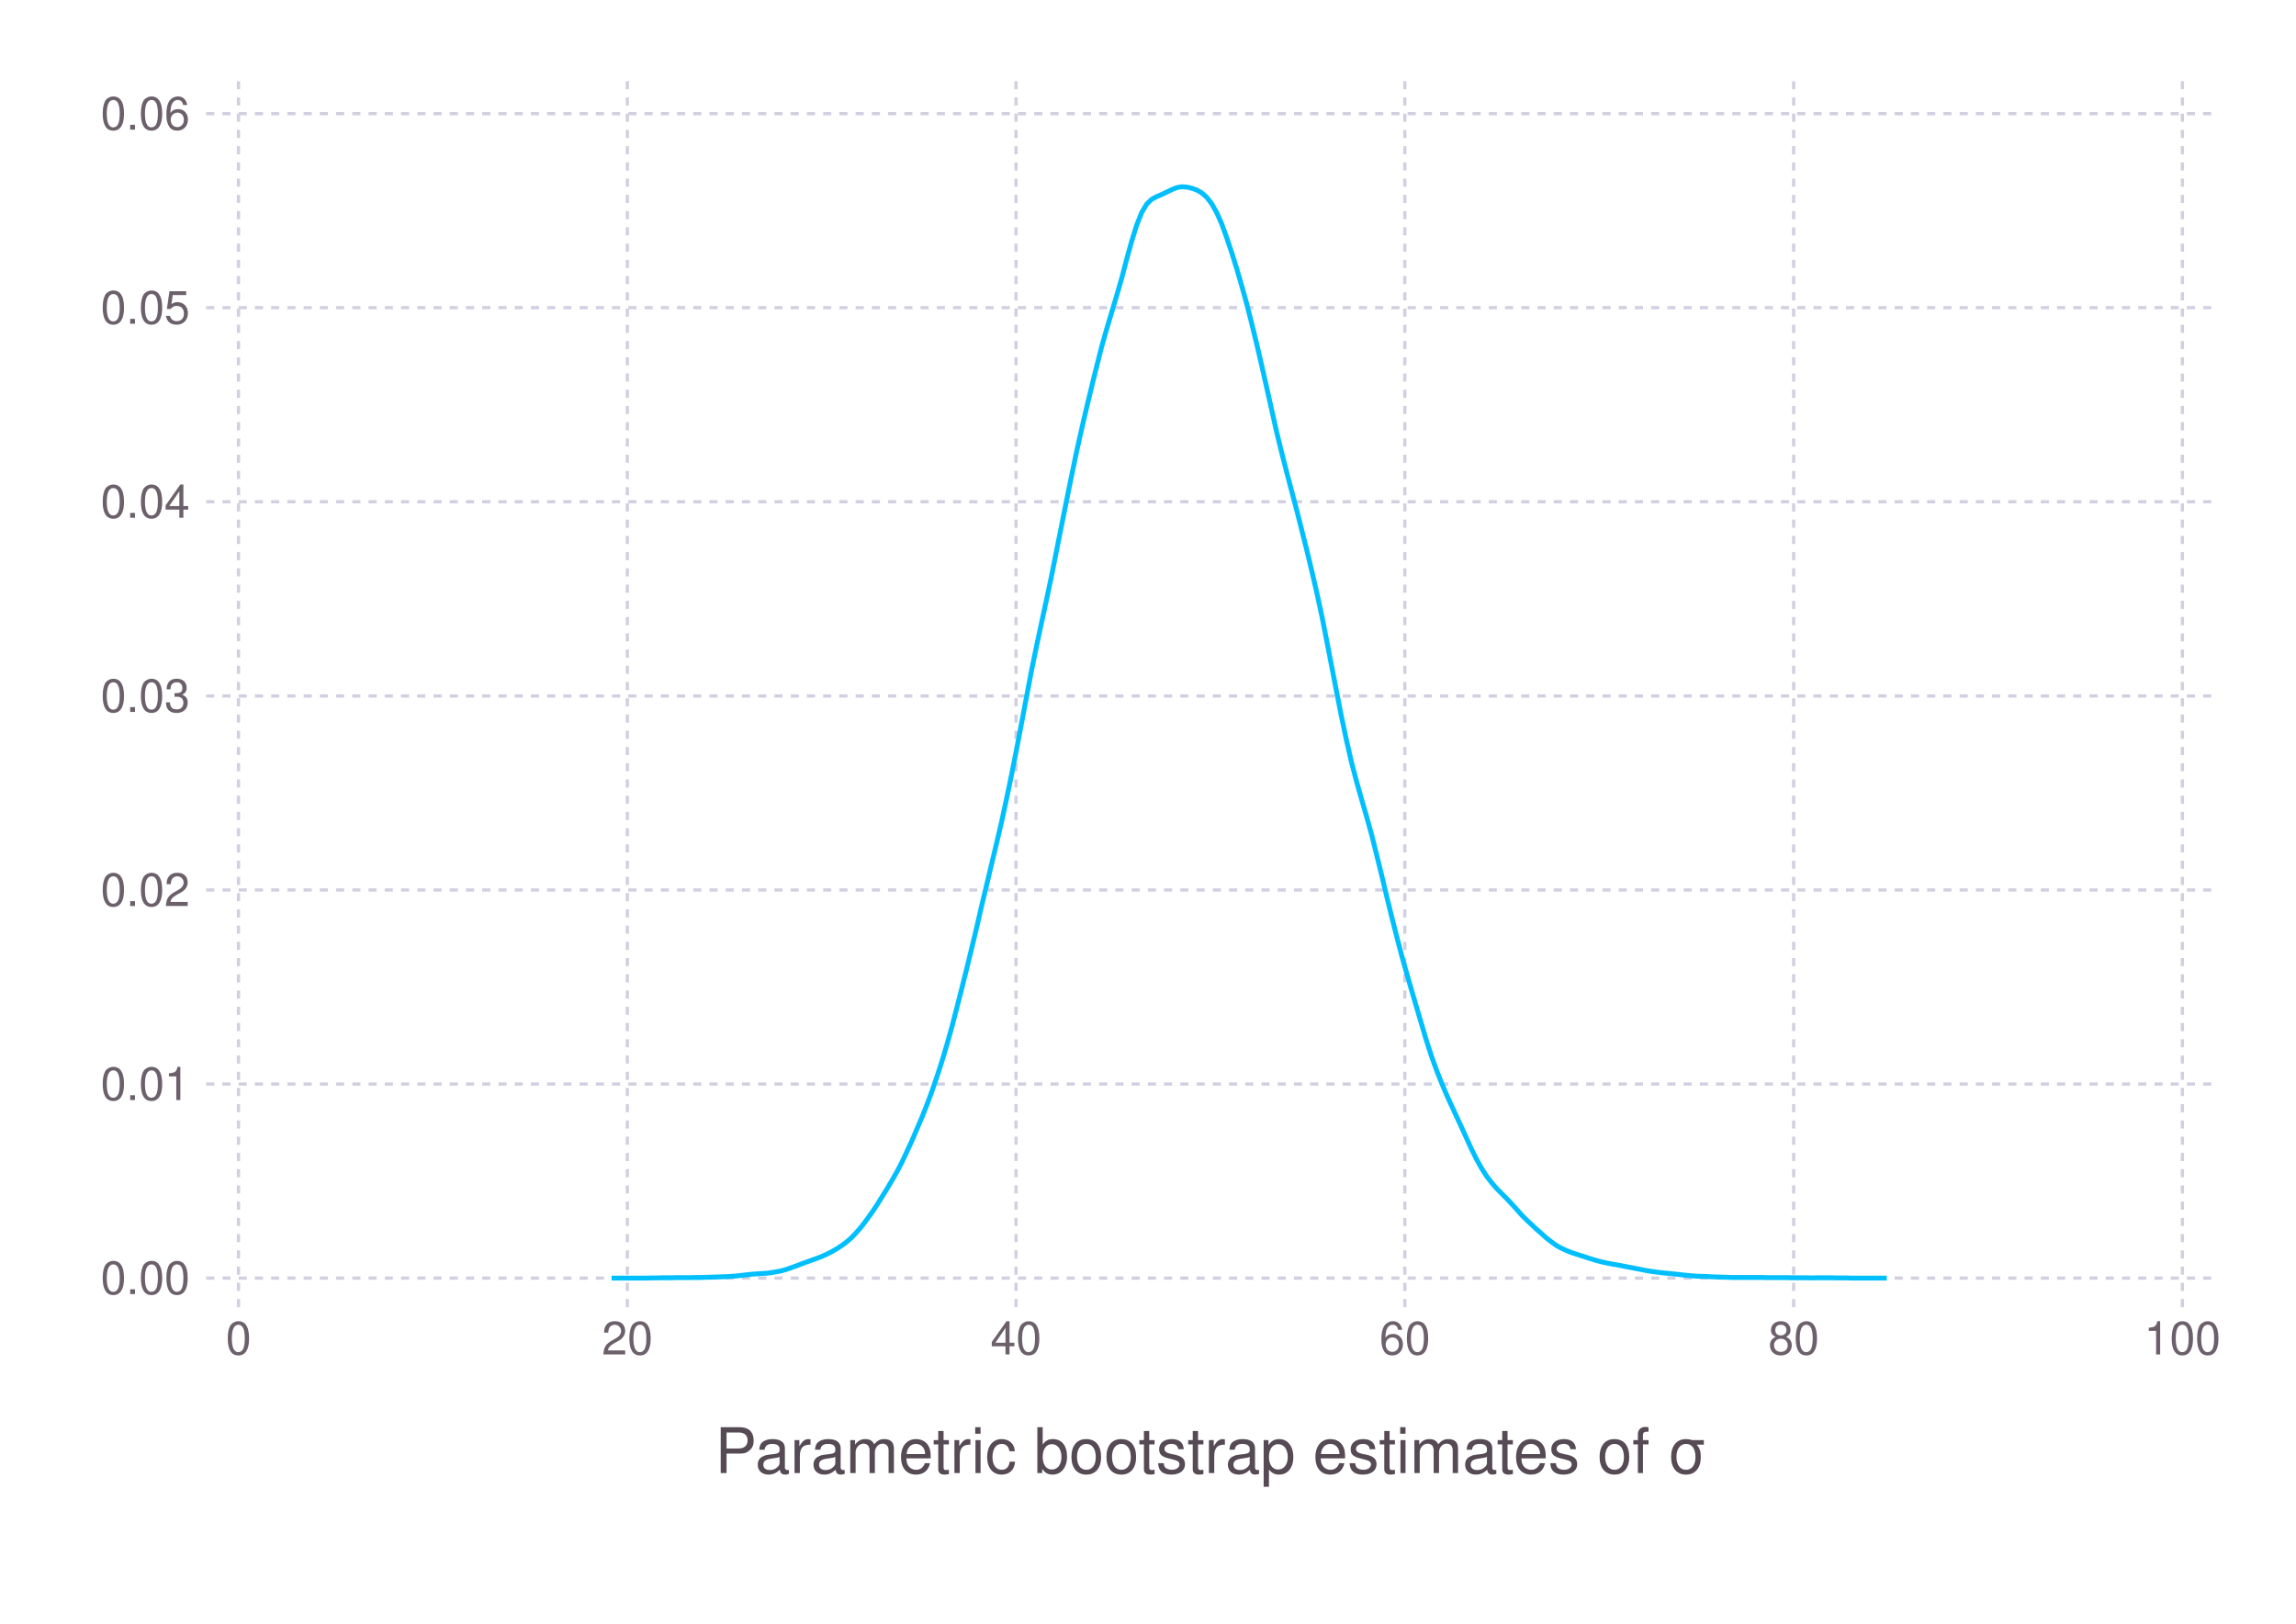
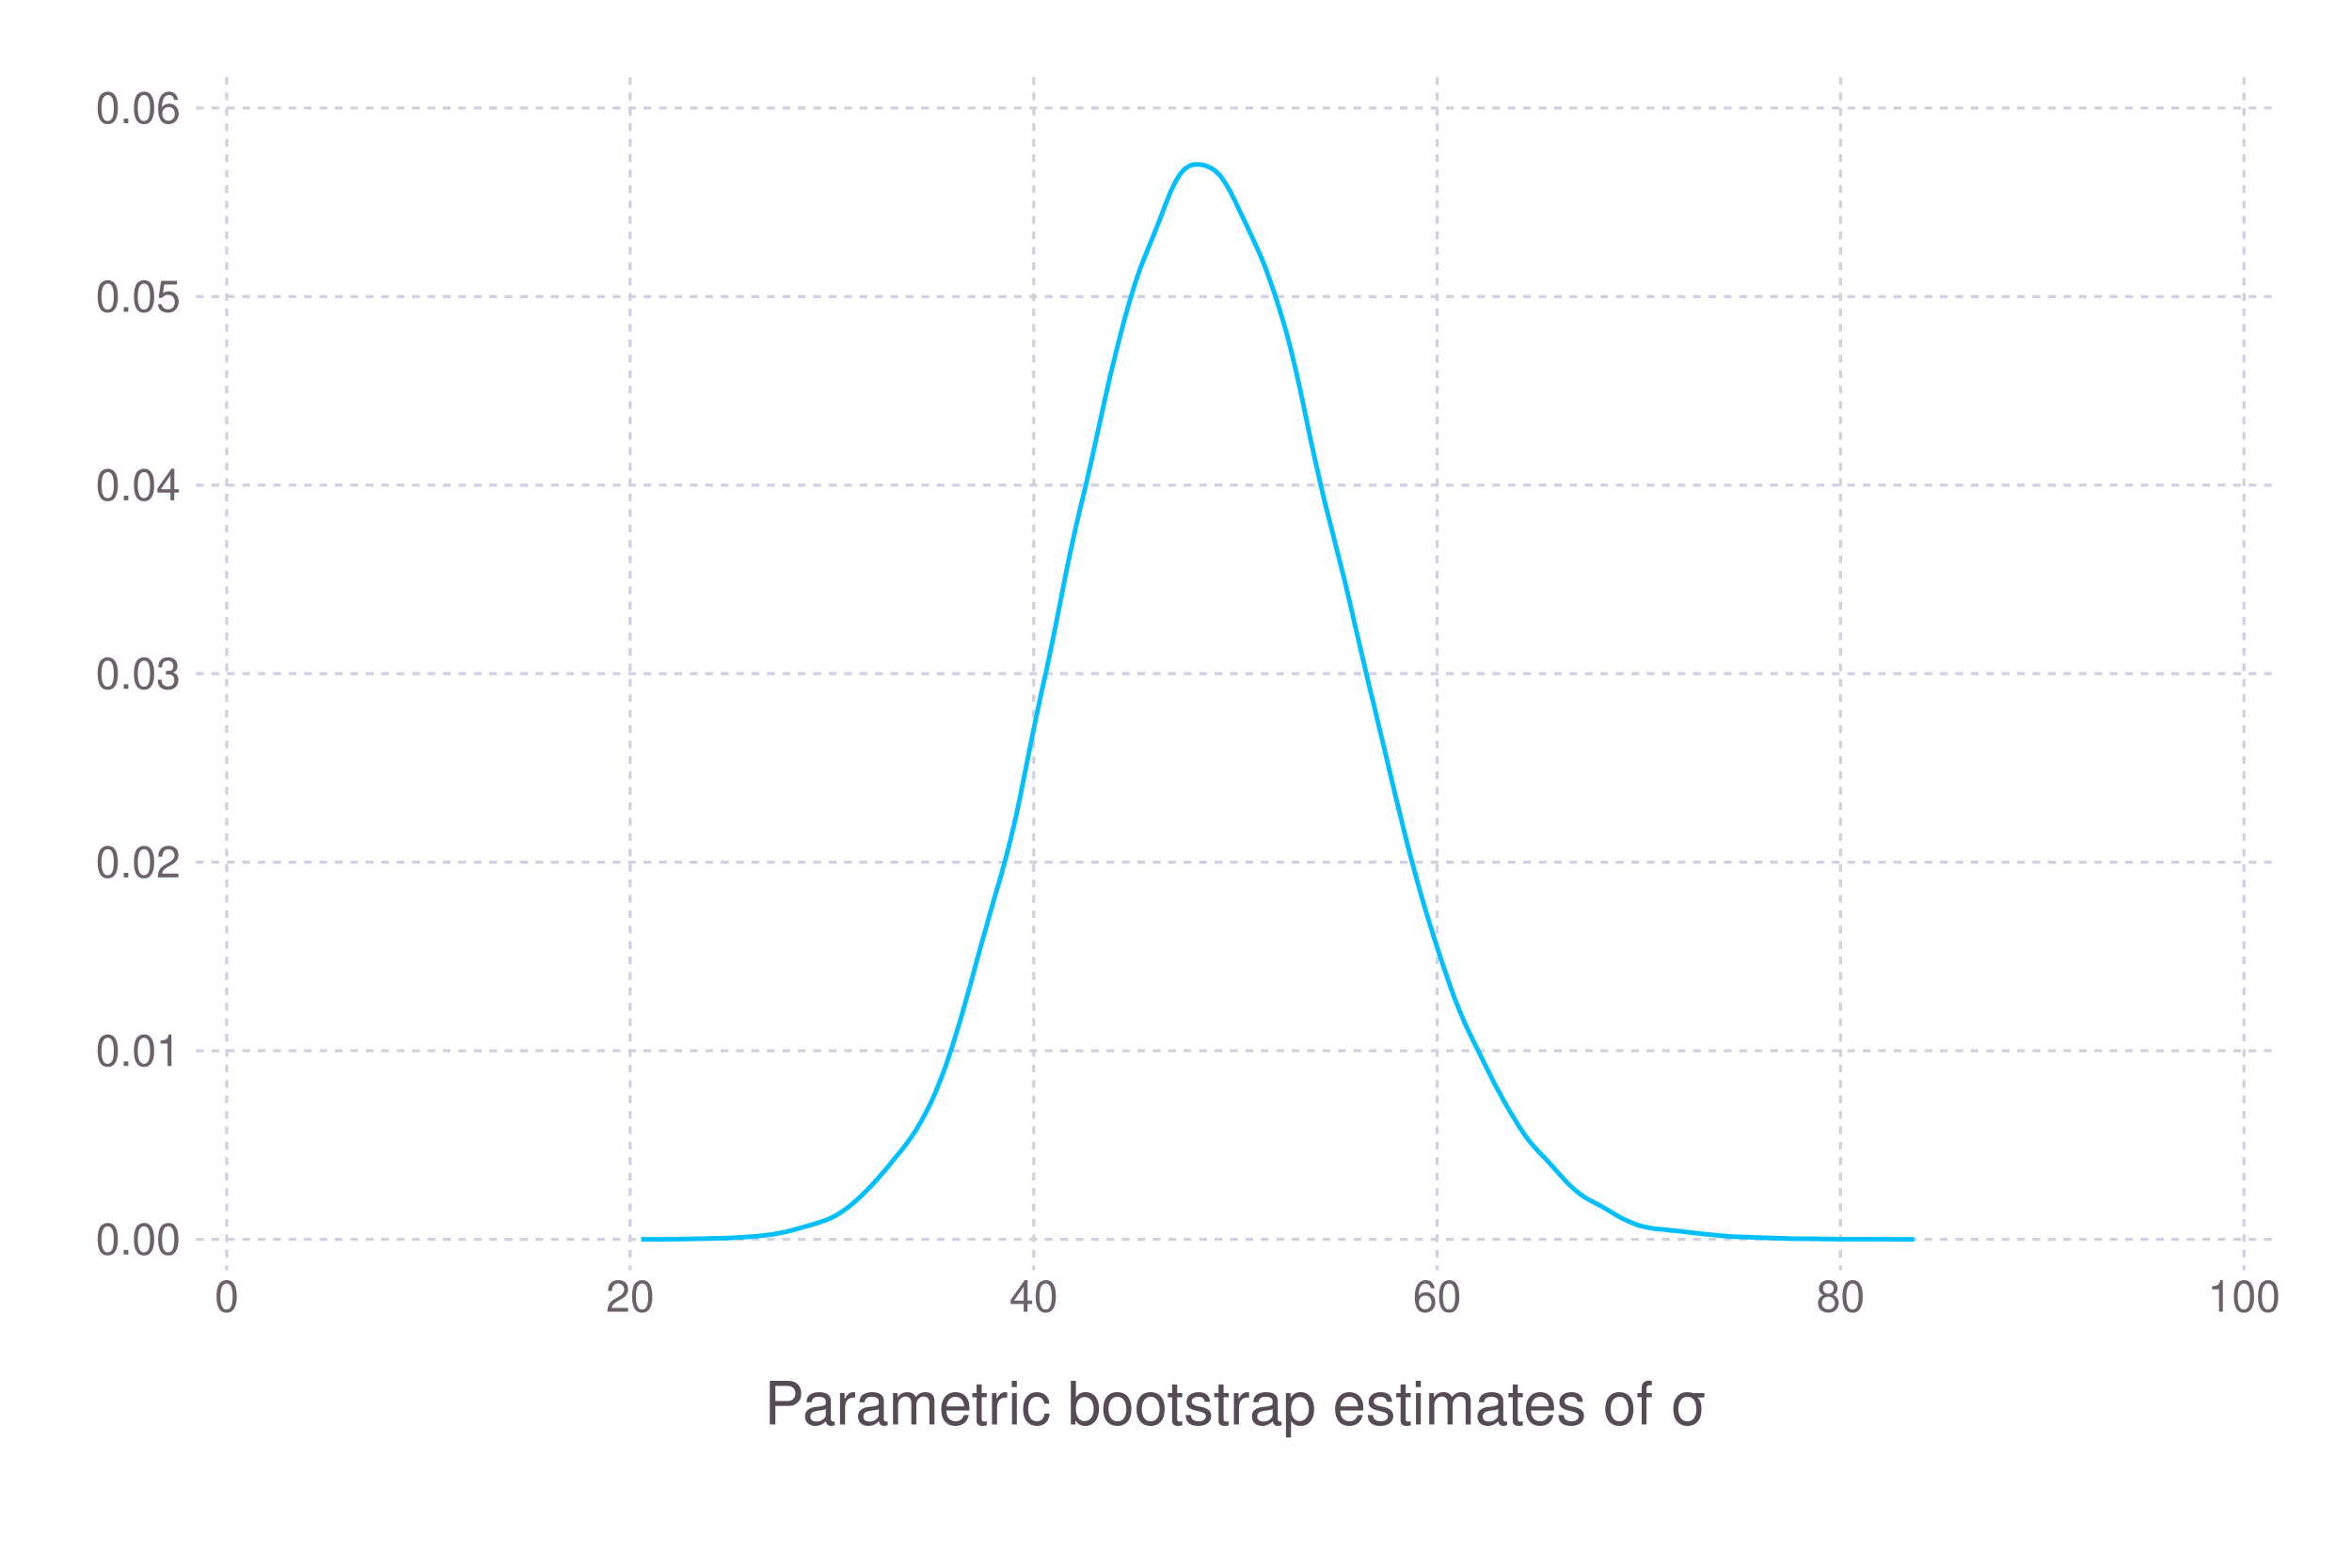
- <svg xmlns="http://www.w3.org/2000/svg" version="1.2" width="141.42mm" height="100mm" viewBox="0 0 141.42 100" stroke="none" fill="#000000" stroke-width="0.3" font-size="3.88">
+ <svg xmlns="http://www.w3.org/2000/svg" version="1.2" width="152.4mm" height="101.6mm" viewBox="0 0 152.4 101.6" stroke="none" fill="#000000" stroke-width="0.3" font-size="3.88">
  <defs>
    <marker id="arrow" markerWidth="15" markerHeight="7" refX="5" refY="3.5" orient="auto" markerUnits="strokeWidth">
      <path d="M0,0 L15,3.5 L0,7 z" stroke="context-stroke" fill="context-stroke" />
    </marker>
  </defs>
-   <g class="plotroot xscalable yscalable" id="img-65ae5e9d-1">
-     <g font-size="3.88" font-family="'PT Sans','Helvetica Neue','Helvetica',sans-serif" fill="#564A55" stroke="#000000" stroke-opacity="0.000" id="img-65ae5e9d-2">
-       <g transform="translate(74.56,88.39)">
+   <g class="plotroot xscalable yscalable" id="img-300f5e19-1">
+     <g font-size="3.88" font-family="'PT Sans','Helvetica Neue','Helvetica',sans-serif" fill="#564A55" stroke="#000000" stroke-opacity="0.000" id="img-300f5e19-2">
+       <g transform="translate(80.05,89.99)">
        <g class="primitive">
          <text text-anchor="middle" dy="0.6em">Parametric bootstrap estimates of σ</text>
        </g>
      </g>
    </g>
-     <g class="guide xlabels" font-size="2.82" font-family="'PT Sans Caption','Helvetica Neue','Helvetica',sans-serif" fill="#6C606B" id="img-65ae5e9d-3">
-       <g transform="translate(14.69,81.72)">
+     <g class="guide xlabels" font-size="2.82" font-family="'PT Sans Caption','Helvetica Neue','Helvetica',sans-serif" fill="#6C606B" id="img-300f5e19-3">
+       <g transform="translate(14.69,83.32)">
        <g class="primitive">
          <text text-anchor="middle" dy="0.6em">0</text>
        </g>
      </g>
-       <g transform="translate(38.64,81.72)">
+       <g transform="translate(40.83,83.32)">
        <g class="primitive">
          <text text-anchor="middle" dy="0.6em">20</text>
        </g>
      </g>
-       <g transform="translate(62.58,81.72)">
+       <g transform="translate(66.98,83.32)">
        <g class="primitive">
          <text text-anchor="middle" dy="0.6em">40</text>
        </g>
      </g>
-       <g transform="translate(86.53,81.72)">
+       <g transform="translate(93.12,83.32)">
        <g class="primitive">
          <text text-anchor="middle" dy="0.6em">60</text>
        </g>
      </g>
-       <g transform="translate(110.48,81.72)">
+       <g transform="translate(119.26,83.32)">
        <g class="primitive">
          <text text-anchor="middle" dy="0.6em">80</text>
        </g>
      </g>
-       <g transform="translate(134.42,81.72)">
+       <g transform="translate(145.4,83.32)">
        <g class="primitive">
          <text text-anchor="middle" dy="0.6em">100</text>
        </g>
      </g>
    </g>
-     <g clip-path="url(#img-65ae5e9d-4)">
-       <g id="img-65ae5e9d-5">
-         <g pointer-events="visible" fill="#000000" fill-opacity="0.000" stroke="#000000" stroke-opacity="0.000" class="guide background" id="img-65ae5e9d-6">
-           <g transform="translate(74.56,42.86)" id="img-65ae5e9d-7">
-             <path d="M-61.86,-37.86 L 61.86 -37.86 61.86 37.86 -61.86 37.86 z" class="primitive" />
+     <g clip-path="url(#img-300f5e19-4)">
+       <g id="img-300f5e19-5">
+         <g pointer-events="visible" fill="#000000" fill-opacity="0.000" stroke="#000000" stroke-opacity="0.000" class="guide background" id="img-300f5e19-6">
+           <g transform="translate(80.05,43.66)" id="img-300f5e19-7">
+             <path d="M-67.35,-38.66 L 67.35 -38.66 67.35 38.66 -67.35 38.66 z" class="primitive" />
          </g>
        </g>
-         <g class="guide ygridlines xfixed" stroke-dasharray="0.5,0.5" stroke-width="0.2" stroke="#D0D0E0" id="img-65ae5e9d-8">
-           <g transform="translate(74.56,78.71)" id="img-65ae5e9d-9">
-             <path fill="none" d="M-61.86,0 L 61.86 0" class="primitive" />
+         <g class="guide ygridlines xfixed" stroke-dasharray="0.5,0.5" stroke-width="0.2" stroke="#D0D0E0" id="img-300f5e19-8">
+           <g transform="translate(80.05,80.32)" id="img-300f5e19-9">
+             <path fill="none" d="M-67.35,0 L 67.35 0" class="primitive" />
          </g>
-           <g transform="translate(74.56,66.76)" id="img-65ae5e9d-10">
-             <path fill="none" d="M-61.86,0 L 61.86 0" class="primitive" />
+           <g transform="translate(80.05,68.1)" id="img-300f5e19-10">
+             <path fill="none" d="M-67.35,0 L 67.35 0" class="primitive" />
          </g>
-           <g transform="translate(74.56,54.81)" id="img-65ae5e9d-11">
-             <path fill="none" d="M-61.86,0 L 61.86 0" class="primitive" />
+           <g transform="translate(80.05,55.88)" id="img-300f5e19-11">
+             <path fill="none" d="M-67.35,0 L 67.35 0" class="primitive" />
          </g>
-           <g transform="translate(74.56,42.86)" id="img-65ae5e9d-12">
-             <path fill="none" d="M-61.86,0 L 61.86 0" class="primitive" />
+           <g transform="translate(80.05,43.66)" id="img-300f5e19-12">
+             <path fill="none" d="M-67.35,0 L 67.35 0" class="primitive" />
          </g>
-           <g transform="translate(74.56,30.9)" id="img-65ae5e9d-13">
-             <path fill="none" d="M-61.86,0 L 61.86 0" class="primitive" />
+           <g transform="translate(80.05,31.44)" id="img-300f5e19-13">
+             <path fill="none" d="M-67.35,0 L 67.35 0" class="primitive" />
          </g>
-           <g transform="translate(74.56,18.95)" id="img-65ae5e9d-14">
-             <path fill="none" d="M-61.86,0 L 61.86 0" class="primitive" />
+           <g transform="translate(80.05,19.22)" id="img-300f5e19-14">
+             <path fill="none" d="M-67.35,0 L 67.35 0" class="primitive" />
          </g>
-           <g transform="translate(74.56,7)" id="img-65ae5e9d-15">
-             <path fill="none" d="M-61.86,0 L 61.86 0" class="primitive" />
+           <g transform="translate(80.05,7)" id="img-300f5e19-15">
+             <path fill="none" d="M-67.35,0 L 67.35 0" class="primitive" />
          </g>
        </g>
-         <g class="guide xgridlines yfixed" stroke-dasharray="0.5,0.5" stroke-width="0.2" stroke="#D0D0E0" id="img-65ae5e9d-16">
-           <g transform="translate(14.69,42.86)" id="img-65ae5e9d-17">
-             <path fill="none" d="M0,-37.86 L 0 37.86" class="primitive" />
+         <g class="guide xgridlines yfixed" stroke-dasharray="0.5,0.5" stroke-width="0.2" stroke="#D0D0E0" id="img-300f5e19-16">
+           <g transform="translate(14.69,43.66)" id="img-300f5e19-17">
+             <path fill="none" d="M0,-38.66 L 0 38.66" class="primitive" />
          </g>
-           <g transform="translate(38.64,42.86)" id="img-65ae5e9d-18">
-             <path fill="none" d="M0,-37.86 L 0 37.86" class="primitive" />
+           <g transform="translate(40.83,43.66)" id="img-300f5e19-18">
+             <path fill="none" d="M0,-38.66 L 0 38.66" class="primitive" />
          </g>
-           <g transform="translate(62.58,42.86)" id="img-65ae5e9d-19">
-             <path fill="none" d="M0,-37.86 L 0 37.86" class="primitive" />
+           <g transform="translate(66.98,43.66)" id="img-300f5e19-19">
+             <path fill="none" d="M0,-38.66 L 0 38.66" class="primitive" />
          </g>
-           <g transform="translate(86.53,42.86)" id="img-65ae5e9d-20">
-             <path fill="none" d="M0,-37.86 L 0 37.86" class="primitive" />
+           <g transform="translate(93.12,43.66)" id="img-300f5e19-20">
+             <path fill="none" d="M0,-38.66 L 0 38.66" class="primitive" />
          </g>
-           <g transform="translate(110.48,42.86)" id="img-65ae5e9d-21">
-             <path fill="none" d="M0,-37.86 L 0 37.86" class="primitive" />
+           <g transform="translate(119.26,43.66)" id="img-300f5e19-21">
+             <path fill="none" d="M0,-38.66 L 0 38.66" class="primitive" />
          </g>
-           <g transform="translate(134.42,42.86)" id="img-65ae5e9d-22">
-             <path fill="none" d="M0,-37.86 L 0 37.86" class="primitive" />
+           <g transform="translate(145.4,43.66)" id="img-300f5e19-22">
+             <path fill="none" d="M0,-38.66 L 0 38.66" class="primitive" />
          </g>
        </g>
-         <g class="plotpanel" id="img-65ae5e9d-23">
-           <g stroke-width="0.3" fill="#000000" fill-opacity="0.000" class="geometry" id="img-65ae5e9d-24">
-             <g class="color_LCHab{Float32}(70.0f0,60.0f0,240.0f0)" stroke-dasharray="none" stroke="#00BFFF" id="img-65ae5e9d-25">
-               <g transform="translate(76.94,60.56)" id="img-65ae5e9d-26">
-                 <path fill="none" d="M-39.27,18.15 L -38.96 18.15 -38.65 18.15 -38.34 18.15 -38.03 18.15 -37.73 18.15 -37.42 18.15 -37.11 18.15 -36.8 18.14 -36.49 18.14 -36.19 18.13 -35.88 18.13 -35.57 18.13 -35.26 18.12 -34.95 18.12 -34.65 18.12 -34.34 18.12 -34.03 18.11 -33.72 18.11 -33.41 18.1 -33.11 18.09 -32.8 18.08 -32.49 18.07 -32.18 18.06 -31.88 18.04 -31.57 18.02 -31.26 17.98 -30.95 17.95 -30.64 17.91 -30.34 17.89 -30.03 17.87 -29.72 17.85 -29.41 17.81 -29.1 17.76 -28.8 17.7 -28.49 17.61 -28.18 17.5 -27.87 17.39 -27.56 17.27 -27.26 17.16 -26.95 17.05 -26.64 16.94 -26.33 16.82 -26.02 16.68 -25.72 16.53 -25.41 16.35 -25.1 16.15 -24.79 15.92 -24.48 15.65 -24.18 15.33 -23.87 14.97 -23.56 14.56 -23.25 14.13 -22.94 13.67 -22.64 13.19 -22.33 12.69 -22.02 12.17 -21.71 11.63 -21.4 11.04 -21.1 10.4 -20.79 9.73 -20.48 9.01 -20.17 8.28 -19.86 7.51 -19.56 6.7 -19.25 5.81 -18.94 4.85 -18.63 3.82 -18.32 2.72 -18.02 1.56 -17.71 0.35 -17.4 -0.89 -17.09 -2.16 -16.78 -3.46 -16.48 -4.76 -16.17 -6.06 -15.86 -7.36 -15.55 -8.66 -15.24 -9.99 -14.94 -11.38 -14.63 -12.87 -14.32 -14.44 -14.01 -16.07 -13.7 -17.71 -13.4 -19.29 -13.09 -20.8 -12.78 -22.25 -12.47 -23.68 -12.16 -25.15 -11.86 -26.67 -11.55 -28.22 -11.24 -29.77 -10.93 -31.29 -10.63 -32.74 -10.32 -34.13 -10.01 -35.46 -9.7 -36.75 -9.39 -38 -9.09 -39.19 -8.78 -40.28 -8.47 -41.32 -8.16 -42.35 -7.85 -43.43 -7.55 -44.57 -7.24 -45.69 -6.93 -46.69 -6.62 -47.47 -6.31 -47.99 -6.01 -48.28 -5.7 -48.45 -5.39 -48.58 -5.08 -48.73 -4.77 -48.88 -4.47 -49 -4.16 -49.06 -3.85 -49.04 -3.54 -48.97 -3.23 -48.86 -2.93 -48.69 -2.62 -48.42 -2.31 -48.02 -2 -47.47 -1.69 -46.77 -1.39 -45.94 -1.08 -45.02 -0.77 -44.03 -0.46 -42.97 -0.15 -41.85 0.15 -40.67 0.46 -39.4 0.77 -38.07 1.08 -36.69 1.39 -35.31 1.69 -33.97 2 -32.7 2.31 -31.49 2.62 -30.31 2.93 -29.14 3.23 -27.95 3.54 -26.72 3.85 -25.43 4.16 -24.09 4.47 -22.66 4.77 -21.14 5.08 -19.54 5.39 -17.93 5.7 -16.36 6.01 -14.9 6.31 -13.59 6.62 -12.41 6.93 -11.32 7.24 -10.25 7.55 -9.13 7.85 -7.93 8.16 -6.67 8.47 -5.37 8.78 -4.1 9.09 -2.88 9.39 -1.73 9.7 -0.63 10.01 0.44 10.32 1.5 10.63 2.55 10.93 3.56 11.24 4.51 11.55 5.37 11.86 6.15 12.16 6.86 12.47 7.54 12.78 8.21 13.09 8.88 13.4 9.56 13.7 10.22 14.01 10.84 14.32 11.4 14.63 11.88 14.94 12.28 15.24 12.63 15.55 12.94 15.86 13.25 16.17 13.58 16.48 13.92 16.78 14.26 17.09 14.57 17.4 14.86 17.71 15.15 18.02 15.42 18.32 15.69 18.63 15.93 18.94 16.15 19.25 16.32 19.56 16.46 19.86 16.58 20.17 16.68 20.48 16.78 20.79 16.88 21.1 16.98 21.4 17.07 21.71 17.15 22.02 17.22 22.33 17.28 22.64 17.33 22.94 17.39 23.25 17.45 23.56 17.51 23.87 17.57 24.18 17.63 24.48 17.69 24.79 17.74 25.1 17.78 25.41 17.82 25.72 17.85 26.02 17.88 26.33 17.91 26.64 17.95 26.95 17.98 27.26 18.01 27.56 18.03 27.87 18.04 28.18 18.05 28.49 18.07 28.8 18.08 29.1 18.09 29.41 18.1 29.72 18.11 30.03 18.11 30.34 18.11 30.64 18.11 30.95 18.11 31.26 18.11 31.57 18.11 31.88 18.12 32.18 18.12 32.49 18.12 32.8 18.12 33.11 18.12 33.41 18.13 33.72 18.13 34.03 18.13 34.34 18.13 34.65 18.14 34.95 18.13 35.26 18.13 35.57 18.13 35.88 18.13 36.19 18.14 36.49 18.14 36.8 18.14 37.11 18.15 37.42 18.15 37.73 18.15 38.03 18.15 38.34 18.15 38.65 18.15 38.96 18.15 39.27 18.15" class="primitive" />
+         <g class="plotpanel" id="img-300f5e19-23">
+           <g stroke-width="0.3" fill="#000000" fill-opacity="0.000" class="geometry" id="img-300f5e19-24">
+             <g class="color_LCHab{Float32}(70.0f0,60.0f0,240.0f0)" stroke-dasharray="none" stroke="#00BFFF" id="img-300f5e19-25">
+               <g transform="translate(82.79,61.03)" id="img-300f5e19-26">
+                 <path fill="none" d="M-41.24,19.29 L -40.92 19.29 -40.6 19.29 -40.27 19.29 -39.95 19.29 -39.63 19.28 -39.3 19.28 -38.98 19.28 -38.66 19.27 -38.33 19.27 -38.01 19.26 -37.69 19.25 -37.36 19.25 -37.04 19.24 -36.72 19.23 -36.39 19.22 -36.07 19.22 -35.75 19.21 -35.42 19.2 -35.1 19.18 -34.78 19.16 -34.45 19.14 -34.13 19.12 -33.8 19.09 -33.48 19.06 -33.16 19.02 -32.83 18.98 -32.51 18.93 -32.19 18.87 -31.86 18.8 -31.54 18.72 -31.22 18.63 -30.89 18.54 -30.57 18.45 -30.25 18.36 -29.92 18.26 -29.6 18.16 -29.28 18.05 -28.95 17.91 -28.63 17.74 -28.31 17.55 -27.98 17.32 -27.66 17.07 -27.33 16.79 -27.01 16.5 -26.69 16.18 -26.36 15.85 -26.04 15.5 -25.72 15.13 -25.39 14.75 -25.07 14.36 -24.75 13.96 -24.42 13.57 -24.1 13.16 -23.78 12.72 -23.45 12.23 -23.13 11.69 -22.81 11.1 -22.48 10.45 -22.16 9.73 -21.84 8.93 -21.51 8.05 -21.19 7.1 -20.87 6.08 -20.54 5 -20.22 3.87 -19.89 2.7 -19.57 1.51 -19.25 0.33 -18.92 -0.83 -18.6 -1.97 -18.28 -3.09 -17.95 -4.21 -17.63 -5.37 -17.31 -6.63 -16.98 -8.01 -16.66 -9.53 -16.34 -11.15 -16.01 -12.78 -15.69 -14.36 -15.37 -15.87 -15.04 -17.35 -14.72 -18.85 -14.4 -20.43 -14.07 -22.09 -13.75 -23.74 -13.42 -25.32 -13.1 -26.78 -12.78 -28.15 -12.45 -29.51 -12.13 -30.9 -11.81 -32.36 -11.48 -33.85 -11.16 -35.32 -10.84 -36.73 -10.51 -38.07 -10.19 -39.34 -9.87 -40.55 -9.54 -41.69 -9.22 -42.73 -8.9 -43.66 -8.57 -44.49 -8.25 -45.28 -7.93 -46.07 -7.6 -46.9 -7.28 -47.75 -6.96 -48.56 -6.63 -49.25 -6.31 -49.77 -5.98 -50.12 -5.66 -50.31 -5.34 -50.38 -5.01 -50.37 -4.69 -50.3 -4.37 -50.17 -4.04 -49.96 -3.72 -49.64 -3.4 -49.18 -3.07 -48.61 -2.75 -47.97 -2.43 -47.29 -2.1 -46.61 -1.78 -45.92 -1.46 -45.23 -1.13 -44.5 -0.81 -43.71 -0.49 -42.83 -0.16 -41.87 0.16 -40.85 0.49 -39.75 0.81 -38.55 1.13 -37.22 1.46 -35.76 1.78 -34.23 2.1 -32.68 2.43 -31.19 2.75 -29.77 3.07 -28.41 3.4 -27.12 3.72 -25.85 4.04 -24.58 4.37 -23.27 4.69 -21.91 5.01 -20.51 5.34 -19.11 5.66 -17.73 5.98 -16.37 6.31 -15.02 6.63 -13.66 6.96 -12.3 7.28 -10.93 7.6 -9.58 7.93 -8.24 8.25 -6.93 8.57 -5.67 8.9 -4.45 9.22 -3.28 9.54 -2.17 9.87 -1.1 10.19 -0.08 10.51 0.92 10.84 1.9 11.16 2.83 11.48 3.72 11.81 4.53 12.13 5.29 12.45 5.98 12.78 6.64 13.1 7.29 13.42 7.94 13.75 8.6 14.07 9.24 14.4 9.85 14.72 10.44 15.04 10.99 15.37 11.53 15.69 12.05 16.01 12.53 16.34 12.97 16.66 13.34 16.98 13.69 17.31 14.02 17.63 14.37 17.95 14.73 18.28 15.09 18.6 15.45 18.92 15.78 19.25 16.08 19.57 16.34 19.89 16.57 20.22 16.75 20.54 16.92 20.87 17.09 21.19 17.27 21.51 17.46 21.84 17.66 22.16 17.85 22.48 18.01 22.81 18.16 23.13 18.29 23.45 18.4 23.78 18.48 24.1 18.55 24.42 18.6 24.75 18.63 25.07 18.66 25.39 18.7 25.72 18.73 26.04 18.76 26.36 18.8 26.69 18.84 27.01 18.88 27.33 18.91 27.66 18.95 27.98 18.98 28.31 19.01 28.63 19.05 28.95 19.07 29.28 19.1 29.6 19.12 29.92 19.13 30.25 19.14 30.57 19.15 30.89 19.17 31.22 19.18 31.54 19.19 31.86 19.2 32.19 19.21 32.51 19.22 32.83 19.23 33.16 19.24 33.48 19.25 33.8 19.25 34.13 19.25 34.45 19.25 34.78 19.26 35.1 19.26 35.42 19.27 35.75 19.27 36.07 19.27 36.39 19.28 36.72 19.28 37.04 19.28 37.36 19.28 37.69 19.28 38.01 19.28 38.33 19.28 38.66 19.28 38.98 19.28 39.3 19.28 39.63 19.28 39.95 19.29 40.27 19.29 40.6 19.29 40.92 19.29 41.24 19.29" class="primitive" />
              </g>
            </g>
          </g>
        </g>
      </g>
    </g>
-     <g class="guide ylabels" font-size="2.82" font-family="'PT Sans Caption','Helvetica Neue','Helvetica',sans-serif" fill="#6C606B" id="img-65ae5e9d-27">
-       <g transform="translate(11.69,78.71)" id="img-65ae5e9d-28">
+     <g class="guide ylabels" font-size="2.82" font-family="'PT Sans Caption','Helvetica Neue','Helvetica',sans-serif" fill="#6C606B" id="img-300f5e19-27">
+       <g transform="translate(11.69,80.32)" id="img-300f5e19-28">
        <g class="primitive">
          <text text-anchor="end" dy="0.35em">0.00</text>
        </g>
      </g>
-       <g transform="translate(11.69,66.76)" id="img-65ae5e9d-29">
+       <g transform="translate(11.69,68.1)" id="img-300f5e19-29">
        <g class="primitive">
          <text text-anchor="end" dy="0.35em">0.01</text>
        </g>
      </g>
-       <g transform="translate(11.69,54.81)" id="img-65ae5e9d-30">
+       <g transform="translate(11.69,55.88)" id="img-300f5e19-30">
        <g class="primitive">
          <text text-anchor="end" dy="0.35em">0.02</text>
        </g>
      </g>
-       <g transform="translate(11.69,42.86)" id="img-65ae5e9d-31">
+       <g transform="translate(11.69,43.66)" id="img-300f5e19-31">
        <g class="primitive">
          <text text-anchor="end" dy="0.35em">0.03</text>
        </g>
      </g>
-       <g transform="translate(11.69,30.9)" id="img-65ae5e9d-32">
+       <g transform="translate(11.69,31.44)" id="img-300f5e19-32">
        <g class="primitive">
          <text text-anchor="end" dy="0.35em">0.04</text>
        </g>
      </g>
-       <g transform="translate(11.69,18.95)" id="img-65ae5e9d-33">
+       <g transform="translate(11.69,19.22)" id="img-300f5e19-33">
        <g class="primitive">
          <text text-anchor="end" dy="0.35em">0.05</text>
        </g>
      </g>
-       <g transform="translate(11.69,7)" id="img-65ae5e9d-34">
+       <g transform="translate(11.69,7)" id="img-300f5e19-34">
        <g class="primitive">
          <text text-anchor="end" dy="0.35em">0.06</text>
        </g>
      </g>
    </g>
  </g>
  <defs>
-     <clipPath id="img-65ae5e9d-4">
-       <path d="M12.69,5 L 136.42 5 136.42 80.72 12.69 80.72" />
+     <clipPath id="img-300f5e19-4">
+       <path d="M12.69,5 L 147.4 5 147.4 82.32 12.69 82.32" />
    </clipPath>
  </defs>
</svg>
